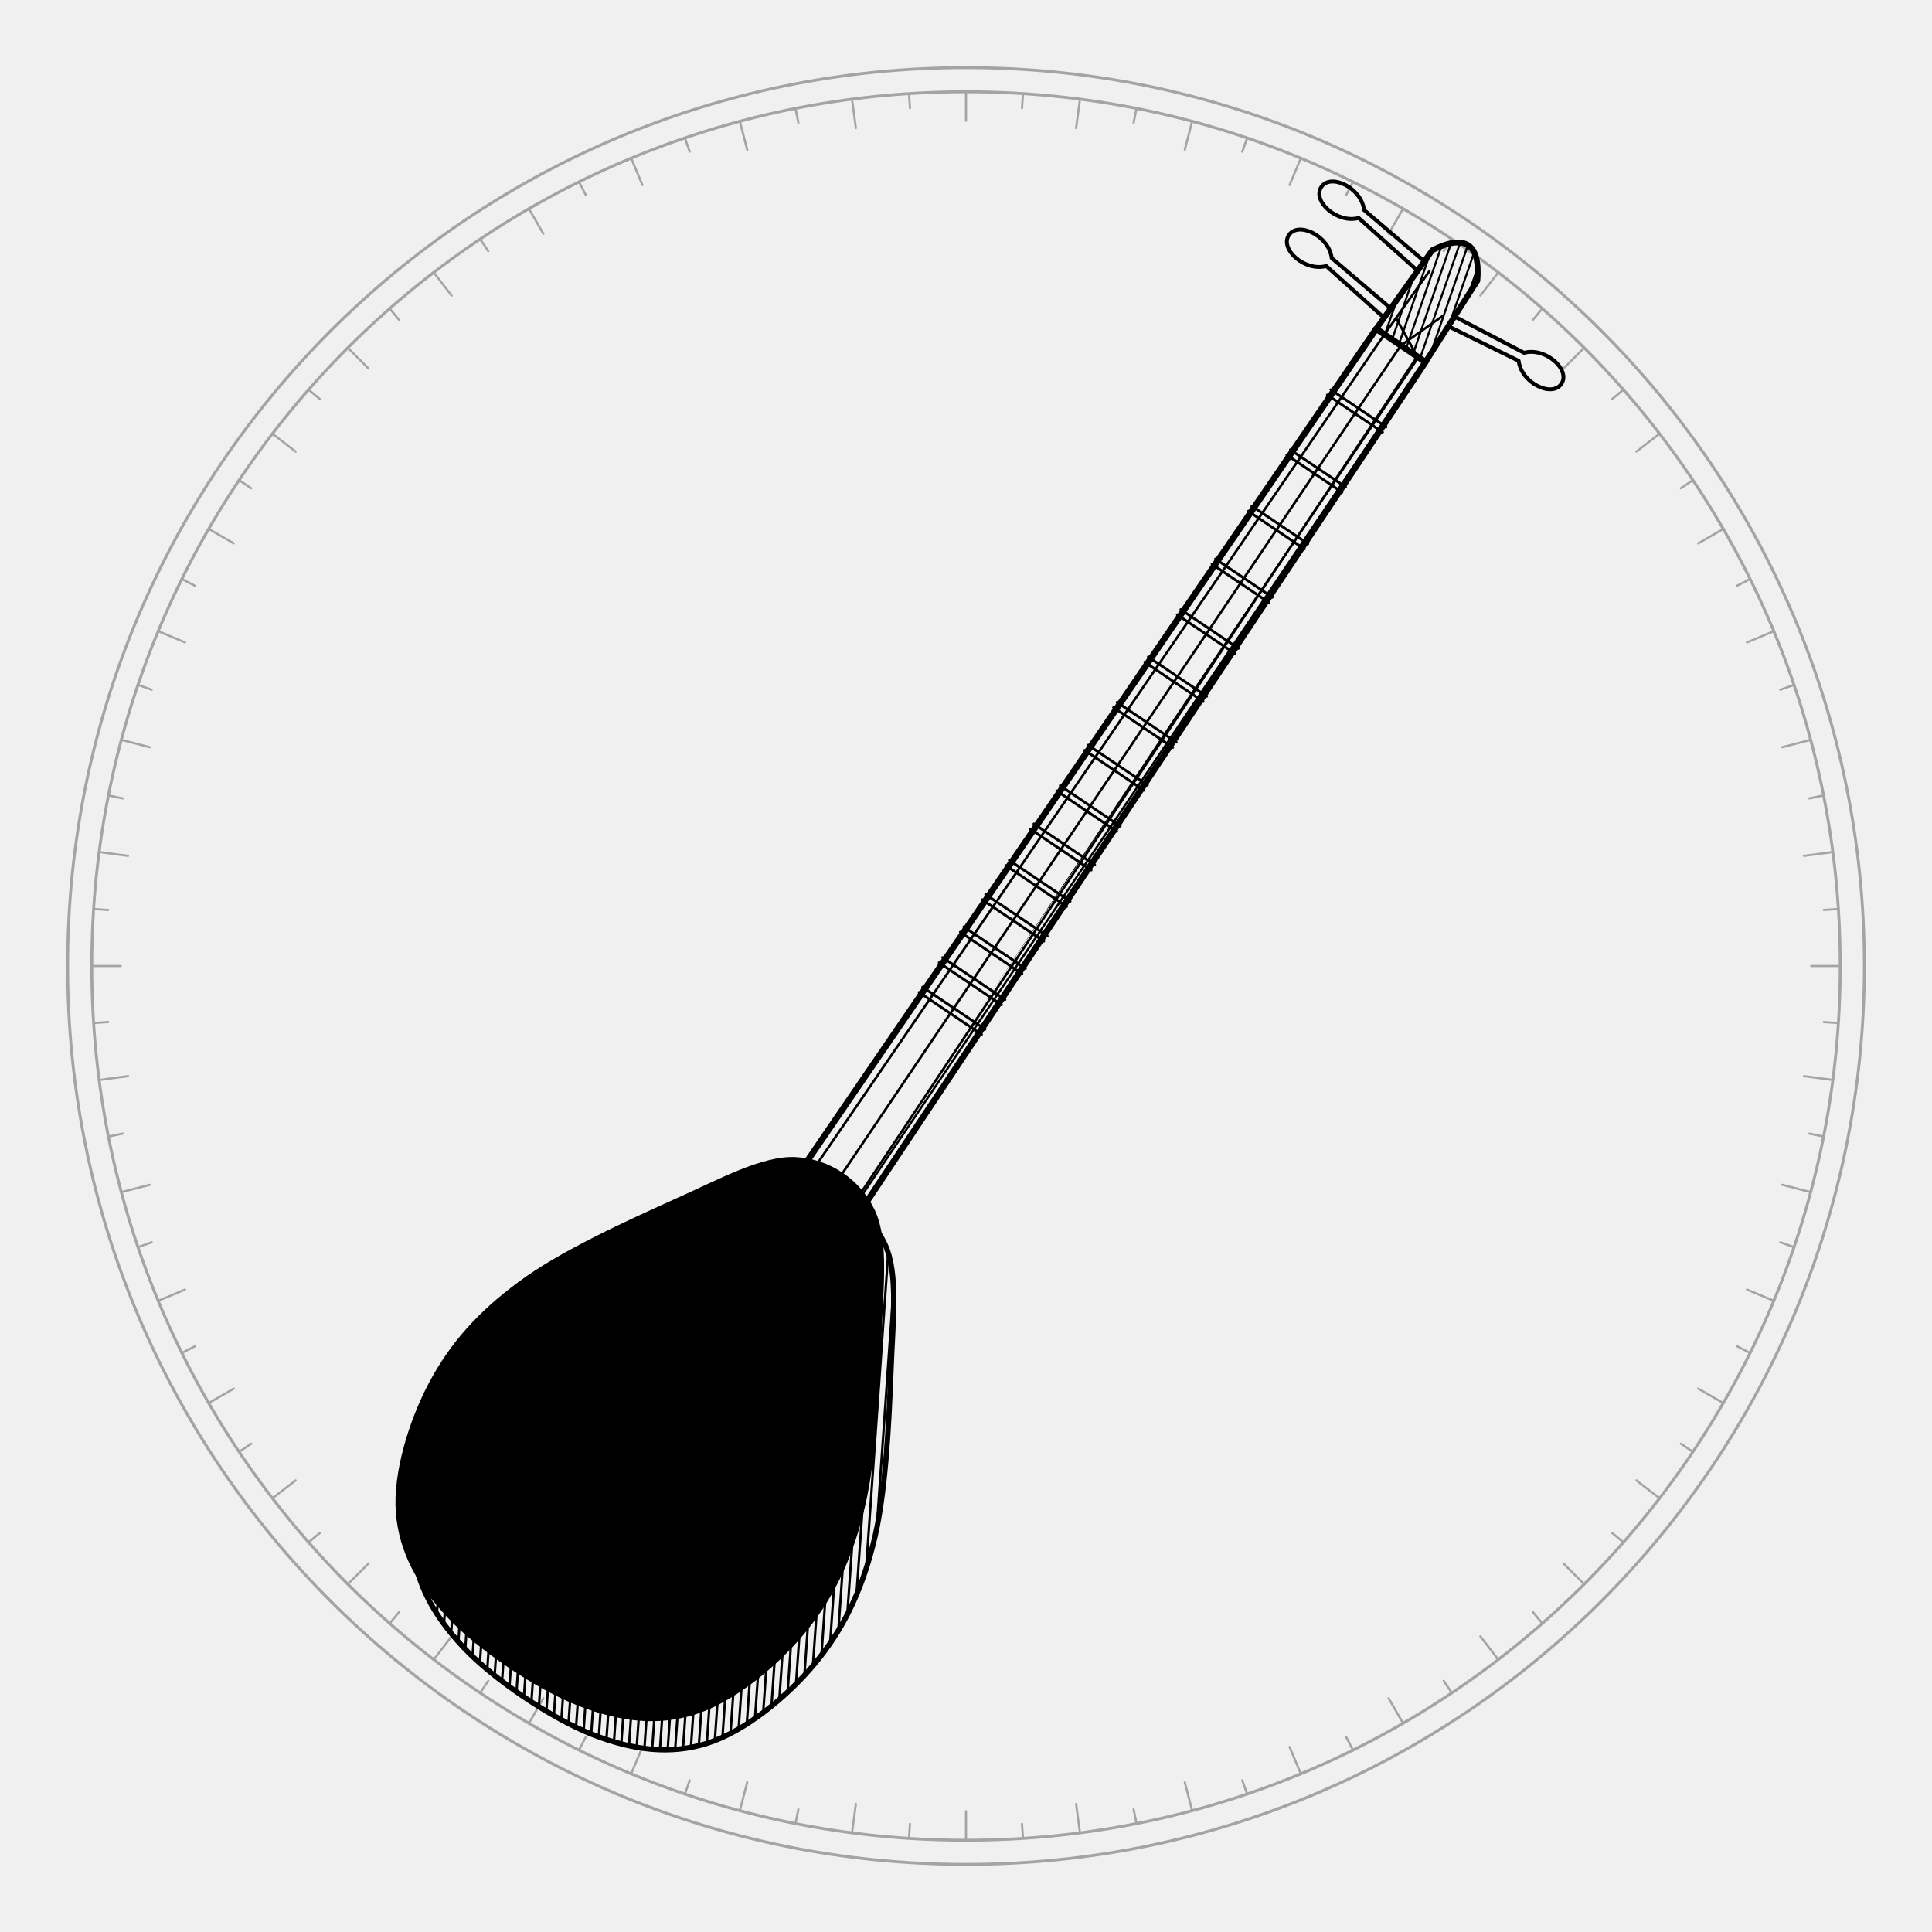
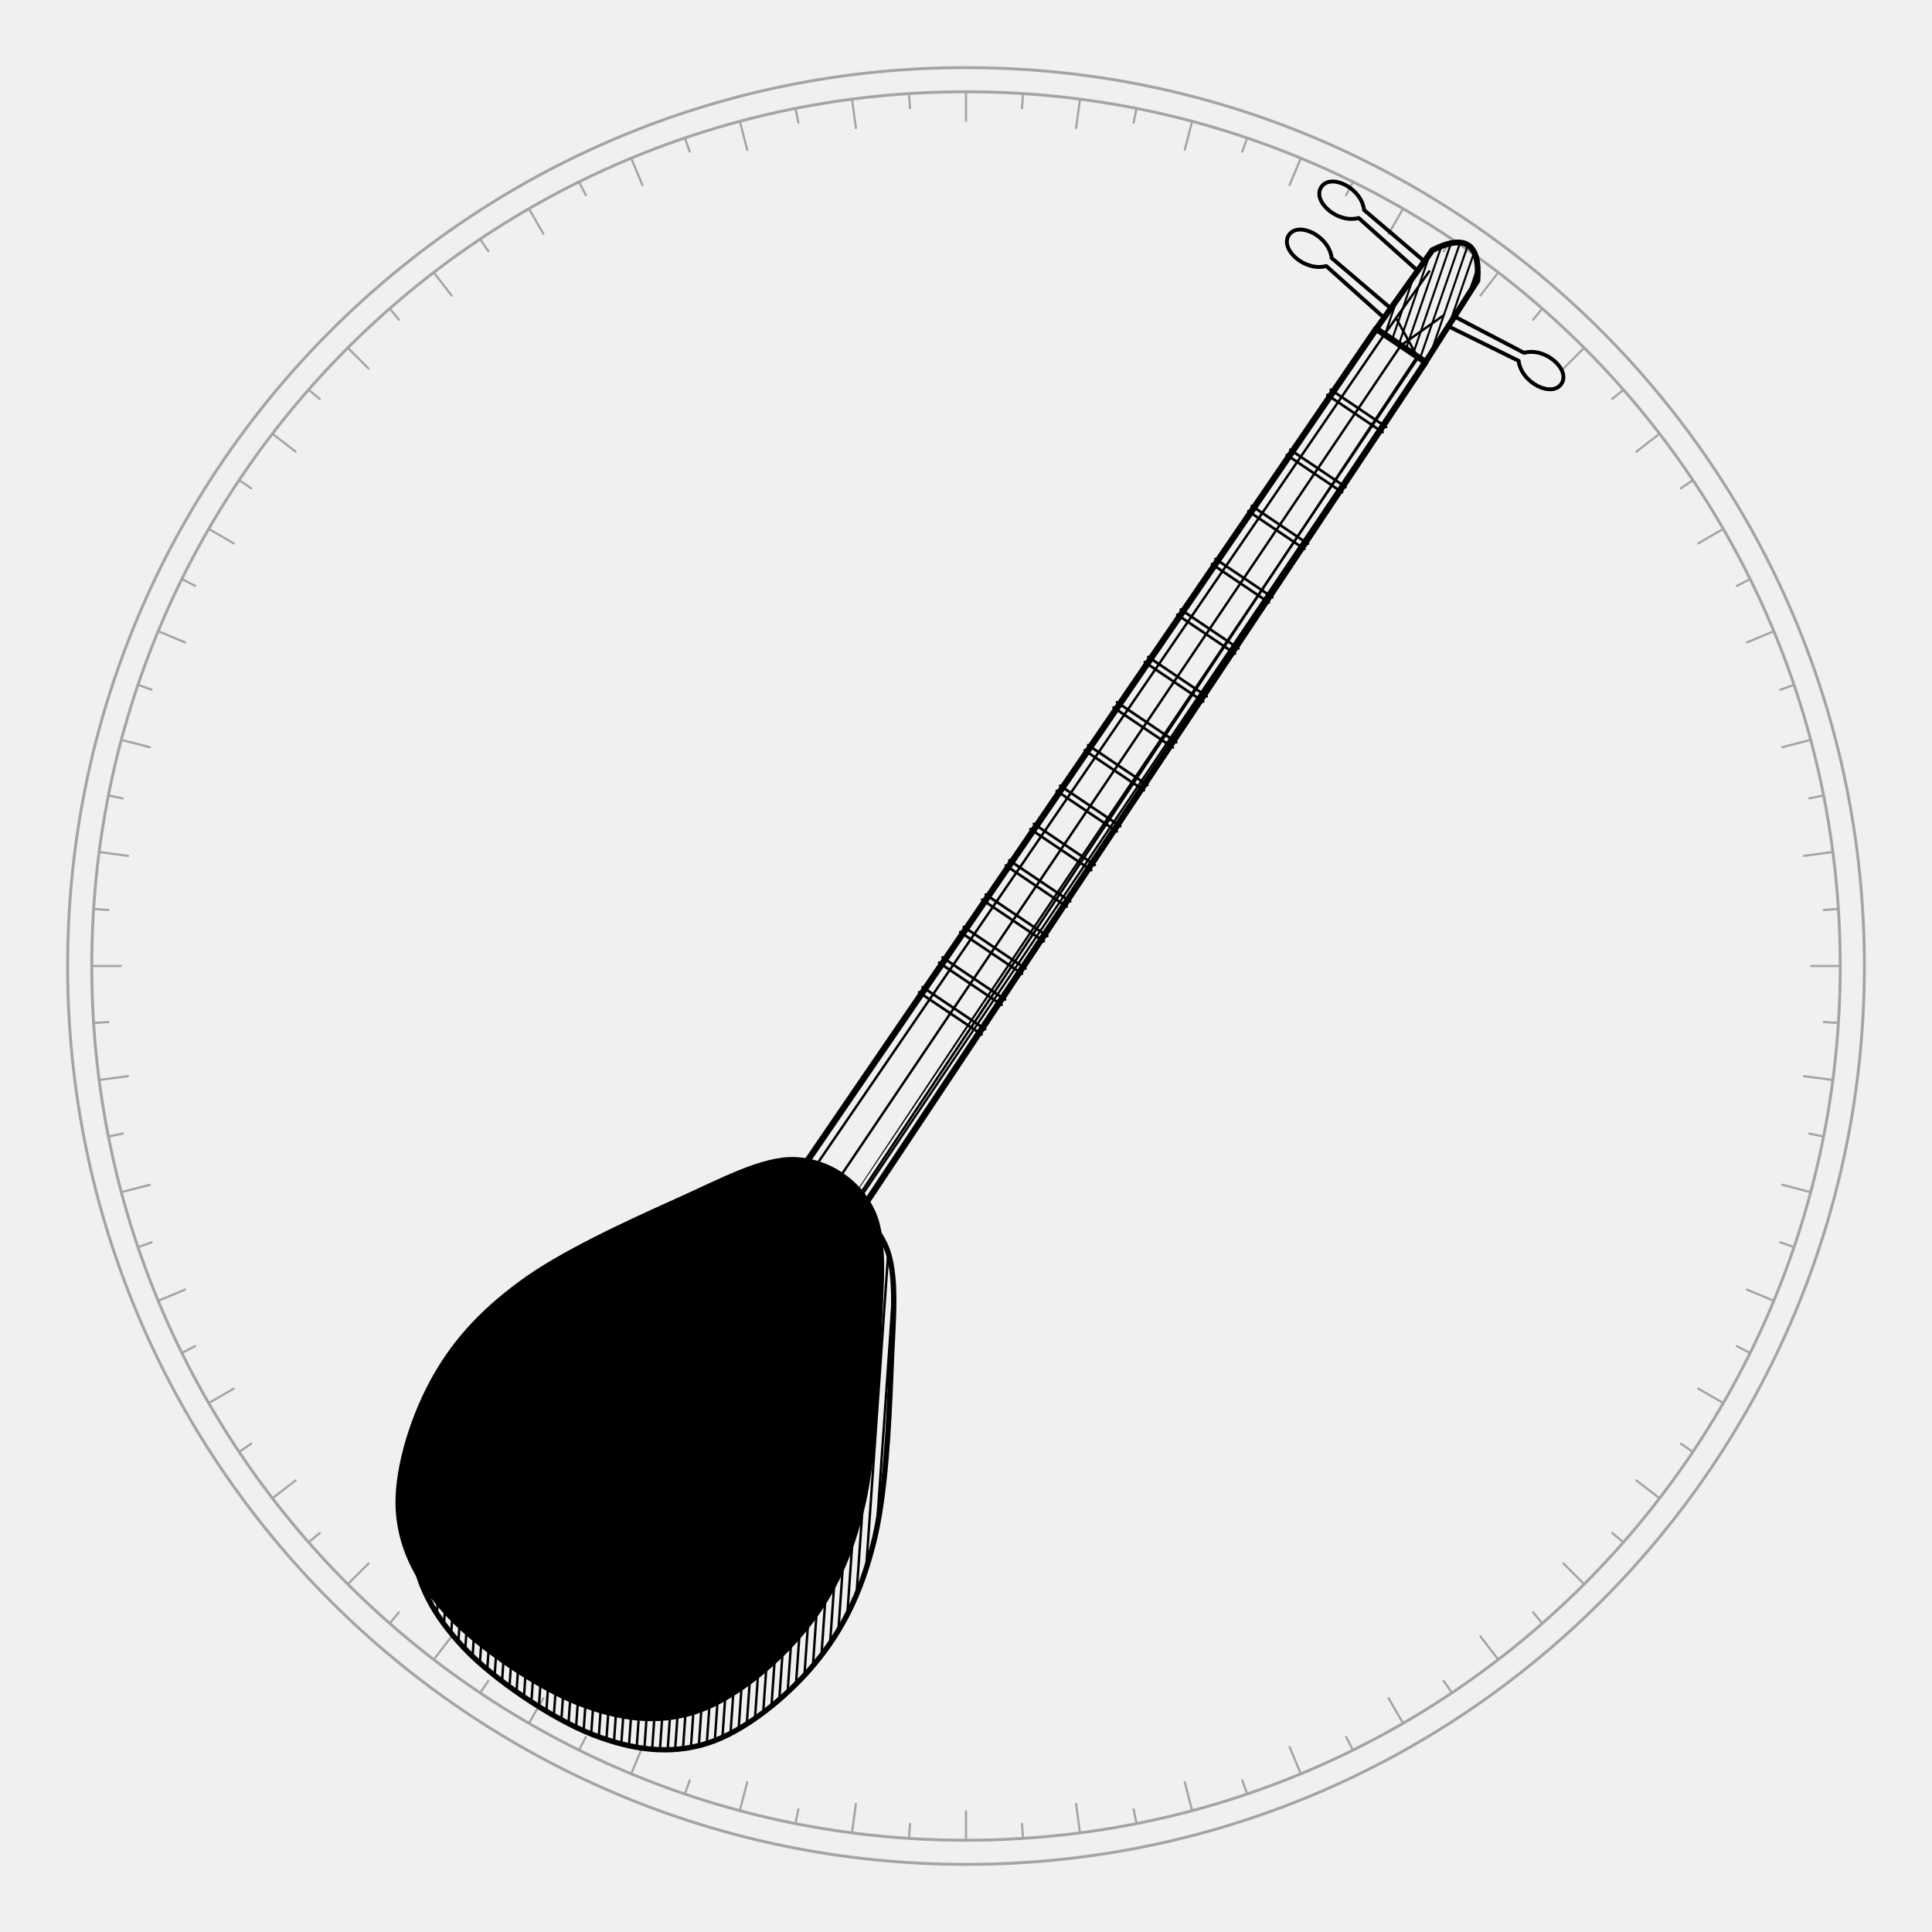
<svg xmlns="http://www.w3.org/2000/svg" viewBox="0 0 400 400" fill="none" stroke="currentColor" stroke-linecap="round" stroke-linejoin="round" role="img" aria-label="Танбур">
-   <defs>
+   <defs stroke="none">
    <clipPath id="tanbur-clip-1">
      <path d="M215.5 258C221.3 261.5 225.8 270.4 231.3 279.2C236.8 288.1 244.9 301.3 248.3 311.1C251.8 320.9 252.9 329.4 252 338.2C251.1 347.1 247.8 357.9 242.8 364.2C237.8 370.5 230.9 374 222.1 376C213.3 378 198.7 378 189.9 376C181.1 374 174.2 370.5 169.2 364.2C164.2 357.9 160.9 347.1 160 338.2C159.1 329.4 160.2 320.9 163.7 311.1C167.1 301.3 175.2 288.1 180.7 279.2C186.2 270.4 190.7 261.5 196.5 258C202.3 254.5 209.7 254.5 215.5 258Z" />
    </clipPath>
    <mask id="tanbur-mask-2" maskUnits="userSpaceOnUse" x="104" y="204" width="202" height="228">
      <rect x="104" y="204" width="202" height="228" fill="#fff" />
      <path d="M215.5 258C221.3 261.5 225.8 270.4 231.3 279.2C236.8 288.1 244.9 301.3 248.3 311.1C251.8 320.9 252.9 329.4 252 338.2C251.1 347.1 247.8 357.9 242.8 364.2C237.8 370.5 230.9 374 222.1 376C213.3 378 198.7 378 189.9 376C181.1 374 174.2 370.5 169.2 364.2C164.2 357.9 160.9 347.1 160 338.2C159.1 329.4 160.2 320.9 163.7 311.1C167.1 301.3 175.2 288.1 180.7 279.2C186.2 270.4 190.7 261.5 196.5 258C202.3 254.5 209.7 254.5 215.5 258Z" transform="translate(-6 -4)" fill="#000" />
    </mask>
    <clipPath id="tanbur-clip-3">
      <path d="M209.5 254C215.3 257.5 219.8 266.4 225.3 275.2C230.8 284.1 238.9 297.3 242.3 307.1C245.8 316.9 246.9 325.4 246 334.2C245.1 343.1 241.8 353.9 236.8 360.2C231.8 366.5 224.9 370 216.1 372C207.3 374 192.7 374 183.9 372C175.1 370 168.2 366.5 163.2 360.2C158.2 353.9 154.9 343.1 154 334.2C153.1 325.4 154.2 316.9 157.7 307.1C161.1 297.3 169.2 284.1 174.7 275.2C180.2 266.4 184.7 257.5 190.5 254C196.3 250.5 203.7 250.5 209.5 254Z" />
    </clipPath>
    <mask id="tanbur-mask-4" maskUnits="userSpaceOnUse" x="110" y="210" width="180" height="206">
      <rect x="110" y="210" width="180" height="206" fill="#fff" />
      <path d="M209.5 254C215.3 257.5 219.8 266.4 225.3 275.2C230.8 284.1 238.9 297.3 242.3 307.1C245.8 316.9 246.9 325.4 246 334.2C245.1 343.1 241.8 353.9 236.8 360.2C231.8 366.5 224.9 370 216.1 372C207.3 374 192.7 374 183.9 372C175.1 370 168.2 366.5 163.2 360.2C158.2 353.9 154.9 343.1 154 334.2C153.1 325.4 154.2 316.9 157.7 307.1C161.1 297.3 169.2 284.1 174.7 275.2C180.2 266.4 184.7 257.5 190.5 254C196.3 250.5 203.7 250.5 209.5 254Z" transform="translate(-16.1 -29.5)" fill="#000" />
    </mask>
    <clipPath id="tanbur-bodyclip">
      <path d="M209.5 254C215.3 257.5 219.8 266.4 225.3 275.2C230.8 284.1 238.9 297.3 242.3 307.1C245.8 316.9 246.9 325.4 246 334.2C245.1 343.1 241.8 353.9 236.8 360.2C231.8 366.5 224.9 370 216.1 372C207.3 374 192.7 374 183.9 372C175.1 370 168.2 366.5 163.2 360.2C158.2 353.9 154.9 343.1 154 334.2C153.1 325.4 154.2 316.9 157.7 307.1C161.1 297.3 169.2 284.1 174.7 275.2C180.2 266.4 184.7 257.5 190.5 254C196.3 250.5 203.7 250.5 209.5 254Z" />
    </clipPath>
    <clipPath id="tanbur-clip-5">
      <path d="M192.5 258L193.85 44L206.15 44L207.5 258Z" />
    </clipPath>
    <mask id="tanbur-mask-6" maskUnits="userSpaceOnUse" x="150.5" y="2" width="99" height="298">
      <rect x="150.5" y="2" width="99" height="298" fill="#fff" />
      <path d="M192.5 258L193.85 44L206.15 44L207.5 258Z" transform="translate(-3 0)" fill="#000" />
    </mask>
    <clipPath id="tanbur-clip-7">
      <path d="M193.85 44L194.375 24Q200 14 205.625 24L206.15 44Z" />
    </clipPath>
  </defs>
  <g class="frame" opacity="0.32">
    <path class="d" pathLength="1" d="M14 200A186 186 0 1 0 386 200A186 186 0 1 0 14 200ZM19 200A181 181 0 1 0 381 200A181 181 0 1 0 19 200Z" stroke-width="0.6" />
    <path class="h" d="M381 200L375 200M380.6 211.8L377.6 211.6M379.5 223.6L373.5 222.8M377.5 235.3L374.6 234.7M374.8 246.8L369 245.3M371.4 258.2L368.6 257.2M367.2 269.3L361.7 267M362.3 280.1L359.6 278.7M356.8 290.5L351.6 287.5M350.5 300.6L348 298.9M343.6 310.2L338.8 306.5M336.1 319.3L333.8 317.4M328 328L323.7 323.7M319.3 336.1L317.4 333.8M310.2 343.6L306.5 338.8M300.6 350.5L298.9 348M290.5 356.8L287.5 351.6M280.1 362.3L278.7 359.6M269.3 367.2L267 361.7M258.2 371.4L257.2 368.6M246.8 374.8L245.3 369M235.3 377.5L234.7 374.6M223.6 379.5L222.8 373.5M211.8 380.6L211.6 377.6M200 381L200 375M188.2 380.6L188.4 377.6M176.4 379.5L177.2 373.5M164.7 377.5L165.3 374.6M153.2 374.8L154.7 369M141.8 371.4L142.8 368.6M130.7 367.2L133 361.7M119.9 362.3L121.3 359.6M109.5 356.8L112.5 351.6M99.4 350.5L101.1 348M89.8 343.6L93.5 338.8M80.7 336.1L82.6 333.8M72 328L76.3 323.7M63.9 319.3L66.2 317.4M56.4 310.2L61.2 306.5M49.5 300.6L52 298.9M43.2 290.5L48.4 287.5M37.7 280.1L40.4 278.7M32.8 269.3L38.3 267M28.6 258.2L31.4 257.2M25.2 246.8L31 245.3M22.5 235.3L25.4 234.7M20.5 223.6L26.5 222.8M19.4 211.8L22.4 211.6M19 200L25 200M19.4 188.2L22.4 188.4M20.5 176.4L26.5 177.2M22.5 164.7L25.4 165.3M25.2 153.2L31 154.7M28.6 141.8L31.4 142.8M32.8 130.7L38.3 133M37.7 119.9L40.4 121.3M43.2 109.5L48.4 112.5M49.5 99.4L52 101.1M56.4 89.8L61.2 93.5M63.9 80.7L66.2 82.6M72 72L76.3 76.3M80.7 63.9L82.6 66.2M89.8 56.4L93.5 61.2M99.4 49.5L101.1 52M109.5 43.2L112.5 48.4M119.9 37.7L121.3 40.4M130.7 32.8L133 38.3M141.8 28.6L142.8 31.4M153.2 25.2L154.7 31M164.7 22.5L165.3 25.4M176.4 20.5L177.2 26.5M188.2 19.4L188.4 22.4M200 19L200 25M211.8 19.4L211.6 22.4M223.6 20.5L222.8 26.5M235.3 22.5L234.7 25.4M246.8 25.2L245.3 31M258.2 28.6L257.2 31.4M269.3 32.8L267 38.3M280.1 37.7L278.7 40.4M290.5 43.2L287.5 48.4M300.6 49.5L298.9 52M310.2 56.4L306.5 61.2M319.3 63.9L317.4 66.2M328 72L323.7 76.3M336.1 80.7L333.8 82.6M343.6 89.8L338.8 93.5M350.5 99.4L348 101.1M356.8 109.5L351.6 112.5M362.3 119.9L359.6 121.3M367.2 130.7L361.7 133M371.4 141.8L368.6 142.8M374.8 153.2L369 154.7M377.5 164.7L374.6 165.3M379.5 176.4L373.5 177.2M380.6 188.2L377.6 188.4" stroke-width="0.45" />
  </g>
  <g transform="rotate(34 200 205)">
    <path class="d" pathLength="1" d="M215.5 258C221.3 261.5 225.8 270.4 231.3 279.2C236.8 288.1 244.9 301.3 248.3 311.1C251.8 320.9 252.9 329.4 252 338.2C251.1 347.1 247.8 357.9 242.8 364.2C237.8 370.5 230.9 374 222.1 376C213.3 378 198.7 378 189.9 376C181.1 374 174.2 370.5 169.2 364.2C164.2 357.9 160.9 347.1 160 338.2C159.1 329.4 160.2 320.9 163.7 311.1C167.1 301.3 175.2 288.1 180.7 279.2C186.2 270.4 190.7 261.5 196.5 258C202.3 254.5 209.7 254.5 215.5 258Z" stroke-width="1.1" />
    <g clip-path="url(#tanbur-clip-1)" mask="url(#tanbur-mask-2)">
      <path class="h" d="M240.7 184.8L338.2 353.7M239.3 185.6L336.8 354.5M237.9 186.4L335.4 355.3M236.5 187.2L334 356.1M235.1 188L332.6 356.9M233.8 188.8L331.3 357.7M232.4 189.6L329.9 358.5M231 190.4L328.5 359.3M229.6 191.2L327.1 360.1M228.2 192L325.7 360.9M226.8 192.8L324.3 361.7M225.4 193.6L322.9 362.5M224.1 194.4L321.6 363.3M222.7 195.2L320.2 364.1M221.3 196L318.8 364.9M219.9 196.8L317.4 365.7M218.5 197.6L316 366.5M217.1 198.4L314.6 367.3M215.7 199.2L313.2 368.1M214.4 200L311.9 368.9M213 200.8L310.5 369.7M211.6 201.6L309.1 370.5M210.2 202.4L307.7 371.3M208.8 203.2L306.3 372.1M207.4 204L304.9 372.9M206 204.8L303.5 373.7M204.7 205.6L302.2 374.5M203.3 206.4L300.8 375.3M201.9 207.2L299.4 376.1M200.5 208L298 376.9M199.1 208.8L296.6 377.7M197.7 209.6L295.2 378.5M196.3 210.4L293.8 379.3M195 211.2L292.5 380.1M193.6 212L291.1 380.9M192.2 212.8L289.7 381.7M190.8 213.6L288.3 382.5M189.4 214.4L286.9 383.3M188 215.2L285.5 384.1M186.6 216L284.1 384.9M185.3 216.8L282.8 385.7M183.9 217.6L281.4 386.5M182.5 218.4L280 387.3M181.1 219.2L278.6 388.1M179.7 220L277.2 388.9M178.3 220.8L275.8 389.7M176.9 221.6L274.4 390.5M175.6 222.4L273.1 391.3M174.2 223.2L271.7 392.1M172.8 224L270.3 392.9M171.4 224.8L268.9 393.7M170 225.6L267.5 394.5M168.6 226.4L266.1 395.3M167.2 227.2L264.7 396.1M165.9 228L263.4 396.9M164.5 228.8L262 397.7M163.1 229.6L260.6 398.5M161.7 230.4L259.2 399.3M160.3 231.2L257.8 400.1M158.9 232L256.4 400.9M157.5 232.8L255.1 401.7M156.2 233.6L253.7 402.5M154.8 234.4L252.3 403.3M153.4 235.2L250.9 404.1M152 236L249.5 404.9M150.6 236.8L248.1 405.7M149.2 237.6L246.7 406.5M147.8 238.4L245.4 407.3M146.5 239.2L244 408.1M145.1 240L242.6 408.9M143.7 240.8L241.2 409.7M142.3 241.6L239.8 410.5M140.9 242.4L238.4 411.3M139.5 243.2L237 412.1M138.2 244L235.7 412.9M136.8 244.8L234.3 413.7M135.4 245.6L232.9 414.5M134 246.4L231.5 415.3M132.6 247.2L230.1 416.1M131.2 248L228.7 416.9M129.8 248.8L227.3 417.7M128.5 249.6L226 418.5M127.1 250.4L224.6 419.3M125.7 251.2L223.2 420.1M124.3 252L221.8 420.9M122.9 252.8L220.4 421.7M121.5 253.6L219 422.5M120.1 254.4L217.6 423.3M118.8 255.2L216.3 424.1M117.4 256L214.9 424.9M116 256.8L213.5 425.7M114.6 257.6L212.1 426.5M113.2 258.4L210.7 427.3M111.8 259.2L209.3 428.1M110.4 260L207.9 428.9M109.1 260.8L206.6 429.7M107.7 261.6L205.2 430.5M106.3 262.4L203.8 431.3M104.9 263.2L202.4 432.1M103.5 264L201 432.9M102.1 264.8L199.6 433.7M100.7 265.6L198.2 434.5M99.4 266.4L196.9 435.3M98 267.2L195.5 436.1M96.6 268L194.1 436.9M95.2 268.8L192.7 437.7M93.8 269.6L191.3 438.5M92.4 270.4L189.9 439.3M91 271.2L188.5 440.1M89.7 272L187.2 440.9M88.3 272.8L185.8 441.7M86.9 273.6L184.4 442.5M85.5 274.4L183 443.3M84.1 275.2L181.6 444.1M82.7 276L180.2 444.9M81.3 276.8L178.8 445.7M80 277.6L177.5 446.5M78.6 278.4L176.1 447.3M77.2 279.2L174.7 448.1M75.8 280L173.3 448.9M74.4 280.8L171.9 449.7M73 281.6L170.5 450.5" stroke-width="0.5" />
    </g>
    <path class="fillin" d="M209.5 254C215.3 257.5 219.8 266.4 225.3 275.2C230.8 284.1 238.9 297.3 242.3 307.1C245.8 316.9 246.9 325.4 246 334.2C245.1 343.1 241.8 353.9 236.8 360.2C231.8 366.5 224.9 370 216.1 372C207.3 374 192.7 374 183.9 372C175.1 370 168.2 366.5 163.2 360.2C158.2 353.9 154.9 343.1 154 334.2C153.1 325.4 154.2 316.9 157.7 307.1C161.1 297.3 169.2 284.1 174.7 275.2C180.2 266.4 184.7 257.5 190.5 254C196.3 250.5 203.7 250.5 209.5 254Z" fill="currentColor" stroke="none" />
    <path class="d" pathLength="1" d="M209.5 254C215.3 257.5 219.8 266.4 225.3 275.2C230.8 284.1 238.9 297.3 242.3 307.1C245.8 316.9 246.9 325.4 246 334.2C245.1 343.1 241.8 353.9 236.8 360.2C231.8 366.5 224.9 370 216.1 372C207.3 374 192.7 374 183.9 372C175.1 370 168.2 366.5 163.2 360.2C158.2 353.9 154.9 343.1 154 334.2C153.1 325.4 154.2 316.9 157.7 307.1C161.1 297.3 169.2 284.1 174.7 275.2C180.2 266.4 184.7 257.5 190.5 254C196.3 250.5 203.7 250.5 209.5 254Z" stroke-width="1.5" />
    <g clip-path="url(#tanbur-clip-3)" mask="url(#tanbur-mask-4)">
      <path class="h" d="M200 195.6L317.4 313M198.2 197.4L315.6 314.8M196.3 199.3L313.7 316.7M194.5 201.1L311.9 318.5M192.6 202.9L310.1 320.4M190.8 204.8L308.2 322.2M189 206.6L306.4 324M187.1 208.4L304.6 325.9M185.3 210.3L302.7 327.7M183.5 212.1L300.9 329.5M181.6 214L299 331.4M179.8 215.8L297.2 333.2M177.9 217.6L295.4 335.1M176.1 219.5L293.5 336.9M174.3 221.3L291.7 338.7M172.4 223.2L289.8 340.6M170.6 225L288 342.4M168.7 226.8L286.2 344.3M166.9 228.7L284.3 346.1M165.1 230.5L282.5 347.9M163.2 232.3L280.7 349.8M161.4 234.2L278.8 351.6M159.6 236L277 353.4M157.7 237.9L275.1 355.3M155.9 239.7L273.3 357.1M154 241.5L271.5 359M152.2 243.4L269.6 360.8M150.4 245.2L267.8 362.6M148.5 247.1L265.9 364.5M146.7 248.9L264.1 366.3M144.8 250.7L262.3 368.2M143 252.6L260.4 370M141.2 254.4L258.6 371.8M139.3 256.2L256.8 373.7M137.5 258.1L254.9 375.5M135.7 259.9L253.1 377.3M133.8 261.8L251.2 379.2M132 263.6L249.4 381M130.1 265.4L247.6 382.9M128.3 267.3L245.7 384.7M126.5 269.1L243.9 386.5M124.6 271L242 388.4M122.8 272.8L240.2 390.2M120.9 274.6L238.4 392.1M119.1 276.5L236.5 393.9M117.3 278.3L234.7 395.7M115.4 280.1L232.9 397.6M113.6 282L231 399.4M111.8 283.8L229.2 401.2M109.9 285.7L227.3 403.1M108.1 287.5L225.5 404.9M106.2 289.3L223.7 406.8M104.4 291.2L221.8 408.6M102.6 293L220 410.4M100.7 294.9L218.1 412.3M98.9 296.7L216.3 414.1M97 298.5L214.5 416M95.2 300.4L212.6 417.8M93.4 302.2L210.8 419.6M91.5 304L209 421.5M89.7 305.9L207.1 423.3M87.9 307.7L205.3 425.1M86 309.6L203.4 427M84.2 311.4L201.6 428.8" stroke-width="0.4" />
    </g>
    <g clip-path="url(#tanbur-bodyclip)">
      <path class="h" d="M160 254L161 372M166 254L167 372M172 254L173 372M178 254L179 372M184 254L185 372M190 254L191 372M196 254L197 372M202 254L203 372M208 254L209 372M214 254L215 372M220 254L221 372M226 254L227 372M232 254L233 372M238 254L239 372M244 254L245 372" stroke-width="0.2" opacity=".7" />
    </g>
    <path class="d" pathLength="1" d="M192.5 258L193.85 44L206.15 44L207.5 258" stroke-width="1.3" />
    <g clip-path="url(#tanbur-clip-5)" mask="url(#tanbur-mask-6)">
      <path class="h" d="M310.9 40.1L310.9 261.9M309.4 40.1L309.4 261.9M307.9 40.1L307.9 261.9M306.4 40.1L306.4 261.9M304.9 40.1L304.9 261.9M303.4 40.1L303.4 261.9M301.9 40.1L301.9 261.9M300.4 40.1L300.4 261.9M298.9 40.1L298.9 261.9M297.4 40.1L297.4 261.9M295.9 40.1L295.9 261.9M294.4 40.1L294.4 261.9M292.9 40.1L292.9 261.9M291.4 40.1L291.4 261.9M289.9 40.1L289.9 261.9M288.4 40.1L288.4 261.9M286.9 40.1L286.9 261.9M285.4 40.1L285.4 261.9M283.9 40.1L283.9 261.9M282.4 40.1L282.4 261.9M280.9 40.1L280.9 261.9M279.4 40.1L279.4 261.9M277.9 40.1L277.9 261.9M276.4 40.1L276.4 261.9M274.9 40.1L274.9 261.9M273.4 40.1L273.4 261.9M271.9 40.1L271.9 261.9M270.4 40.1L270.4 261.9M268.9 40.1L268.9 261.9M267.4 40.1L267.4 261.9M265.9 40.1L265.9 261.9M264.4 40.1L264.4 261.9M262.9 40.1L262.9 261.9M261.4 40.1L261.4 261.9M259.9 40.1L259.9 261.9M258.4 40.1L258.4 261.9M256.9 40.1L256.9 261.9M255.4 40.1L255.4 261.9M253.9 40.1L253.9 261.9M252.4 40.1L252.4 261.9M250.9 40.1L250.9 261.9M249.4 40.1L249.4 261.9M247.9 40.1L247.9 261.9M246.4 40.1L246.4 261.9M244.9 40.1L244.9 261.9M243.4 40.1L243.4 261.9M241.9 40.1L241.9 261.9M240.4 40.1L240.4 261.9M238.9 40.1L238.9 261.9M237.4 40.1L237.4 261.9M235.9 40.1L235.9 261.9M234.4 40.1L234.4 261.9M232.9 40.1L232.9 261.9M231.4 40.1L231.4 261.9M229.9 40.1L229.9 261.9M228.4 40.1L228.4 261.9M226.9 40.1L226.9 261.9M225.4 40.1L225.4 261.9M223.9 40.1L223.9 261.9M222.4 40.1L222.4 261.9M220.9 40.1L220.9 261.9M219.4 40.1L219.4 261.9M217.9 40.1L217.9 261.9M216.4 40.1L216.4 261.9M214.9 40.1L214.9 261.9M213.4 40.1L213.4 261.9M211.9 40.1L211.9 261.9M210.4 40.1L210.4 261.9M208.9 40.1L208.9 261.9M207.4 40.1L207.4 261.9M205.9 40.1L205.9 261.9M204.4 40.1L204.4 261.9M202.9 40.1L202.9 261.9M201.4 40.1L201.4 261.9M199.9 40.1L199.9 261.9M198.4 40.1L198.4 261.9M196.9 40.1L196.9 261.9M195.4 40.1L195.4 261.9M193.9 40.1L193.9 261.9M192.4 40.1L192.4 261.9M190.9 40.1L190.9 261.9M189.4 40.1L189.4 261.9M187.9 40.1L187.9 261.9M186.4 40.1L186.4 261.9M184.9 40.1L184.9 261.9M183.4 40.1L183.4 261.9M181.9 40.1L181.9 261.9M180.4 40.1L180.4 261.9M178.9 40.1L178.9 261.9M177.4 40.1L177.4 261.9M175.9 40.1L175.9 261.9M174.4 40.1L174.4 261.9M172.9 40.1L172.9 261.9M171.4 40.1L171.4 261.9M169.9 40.1L169.9 261.9M168.4 40.1L168.4 261.9M166.9 40.1L166.9 261.9M165.4 40.1L165.4 261.9M163.9 40.1L163.9 261.9M162.4 40.1L162.4 261.9M160.9 40.1L160.9 261.9M159.4 40.1L159.4 261.9M157.9 40.1L157.9 261.9M156.4 40.1L156.4 261.9M154.9 40.1L154.9 261.9M153.4 40.1L153.4 261.9M151.9 40.1L151.9 261.9M150.4 40.1L150.4 261.9M148.9 40.1L148.9 261.9M147.4 40.1L147.4 261.9M145.9 40.1L145.9 261.9M144.4 40.1L144.4 261.9M142.9 40.1L142.9 261.9M141.4 40.1L141.4 261.9M139.9 40.1L139.9 261.9M138.4 40.1L138.4 261.9M136.9 40.1L136.9 261.9M135.4 40.1L135.4 261.9M133.9 40.1L133.9 261.9M132.4 40.1L132.4 261.9M130.9 40.1L130.9 261.9M129.4 40.1L129.4 261.9M127.9 40.1L127.9 261.9M126.4 40.1L126.4 261.9M124.9 40.1L124.9 261.9M123.4 40.1L123.4 261.9M121.9 40.1L121.9 261.9M120.4 40.1L120.4 261.9M118.9 40.1L118.9 261.9M117.4 40.1L117.4 261.9M115.9 40.1L115.9 261.9M114.4 40.1L114.4 261.9M112.9 40.1L112.9 261.9M111.4 40.1L111.4 261.9M109.9 40.1L109.9 261.9M108.4 40.1L108.4 261.9M106.9 40.1L106.9 261.9M105.4 40.1L105.4 261.9M103.9 40.1L103.9 261.9M102.4 40.1L102.4 261.9M100.9 40.1L100.9 261.9M99.4 40.1L99.4 261.9M97.9 40.1L97.9 261.9M96.4 40.1L96.4 261.9M94.9 40.1L94.9 261.9M93.4 40.1L93.4 261.9M91.9 40.1L91.9 261.9M90.4 40.1L90.4 261.9" stroke-width="0.45" />
    </g>
    <path class="d" pathLength="1" d="M193.1 59.7L206.9 59.7M193.1 61L206.9 61M193.1 74.7L206.9 74.7M193.1 76L206.9 76M193 88.8L207 88.8M193 90.1L207 90.1M192.9 102.1L207.1 102.1M192.9 103.4L207.1 103.4M192.8 114.8L207.2 114.8M192.8 116.1L207.2 116.1M192.7 126.7L207.3 126.7M192.7 128L207.3 128M192.6 138.1L207.4 138.1M192.6 139.4L207.4 139.4M192.6 148.8L207.4 148.8M192.6 150.1L207.4 150.1M192.5 159L207.5 159M192.5 160.3L207.5 160.3M192.4 168.6L207.6 168.6M192.4 169.9L207.6 169.9M192.4 177.7L207.6 177.7M192.4 179L207.6 179M192.3 186.3L207.7 186.3M192.3 187.6L207.7 187.6M192.3 194.4L207.7 194.4M192.3 195.7L207.7 195.7M192.2 202.1L207.8 202.1M192.2 203.4L207.8 203.4M192.2 209.5L207.8 209.5M192.2 210.8L207.8 210.8" stroke-width="0.55" />
    <path class="d" pathLength="1" d="M193.85 44L194.375 24Q200 14 205.625 24L206.15 44" stroke-width="1.2" />
    <g clip-path="url(#tanbur-clip-7)">
      <path class="h" d="M215 3.1L225.9 44M213.3 3.5L224.3 44.4M211.7 3.9L222.6 44.9M210 4.4L221 45.3M208.4 4.8L219.4 45.7M206.8 5.3L217.7 46.2M205.1 5.7L216.1 46.6M203.5 6.1L214.4 47.1M201.8 6.6L212.8 47.5M200.2 7L211.2 47.9M198.6 7.5L209.5 48.4M196.9 7.9L207.9 48.8M195.3 8.3L206.2 49.3M193.6 8.8L204.6 49.7M192 9.2L202.9 50.1M190.3 9.7L201.3 50.6M188.7 10.1L199.7 51M187.1 10.5L198 51.5M185.4 11L196.4 51.9M183.8 11.4L194.7 52.3M182.1 11.9L193.1 52.8M180.5 12.3L191.4 53.2M178.8 12.7L189.8 53.7M177.2 13.2L188.2 54.1M175.6 13.6L186.5 54.5" stroke-width="0.42" />
    </g>
    <path class="d" pathLength="1" d="M194 26.8L178 25C175 21.5 168 22.5 168 26C168 29.5 175 30.5 178 27L194 29.2M206 32.8L222 31C225 27.5 232 28.5 232 32C232 35.5 225 36.5 222 33L206 35.2M194 38.8L178 37C175 33.5 168 34.5 168 38C168 41.5 175 42.5 178 39L194 41.2" stroke-width="0.8" />
    <path class="d" pathLength="1" d="M189 338.96L211 338.96L209 342.96L191 342.96Z" stroke-width="0.9" />
    <path class="d" pathLength="1" d="M196 370L204 370" stroke-width="1" />
    <path class="str" d="M198 370L194 338.96L195.9 44L196.3 28" stroke-width="0.5" />
    <path class="str" d="M200 370L200 338.96L200 44L203.8 34" stroke-width="0.5" />
    <path class="str" d="M202 370L206 338.96L204.1 44L196.3 40" stroke-width="0.5" />
  </g>
</svg>
